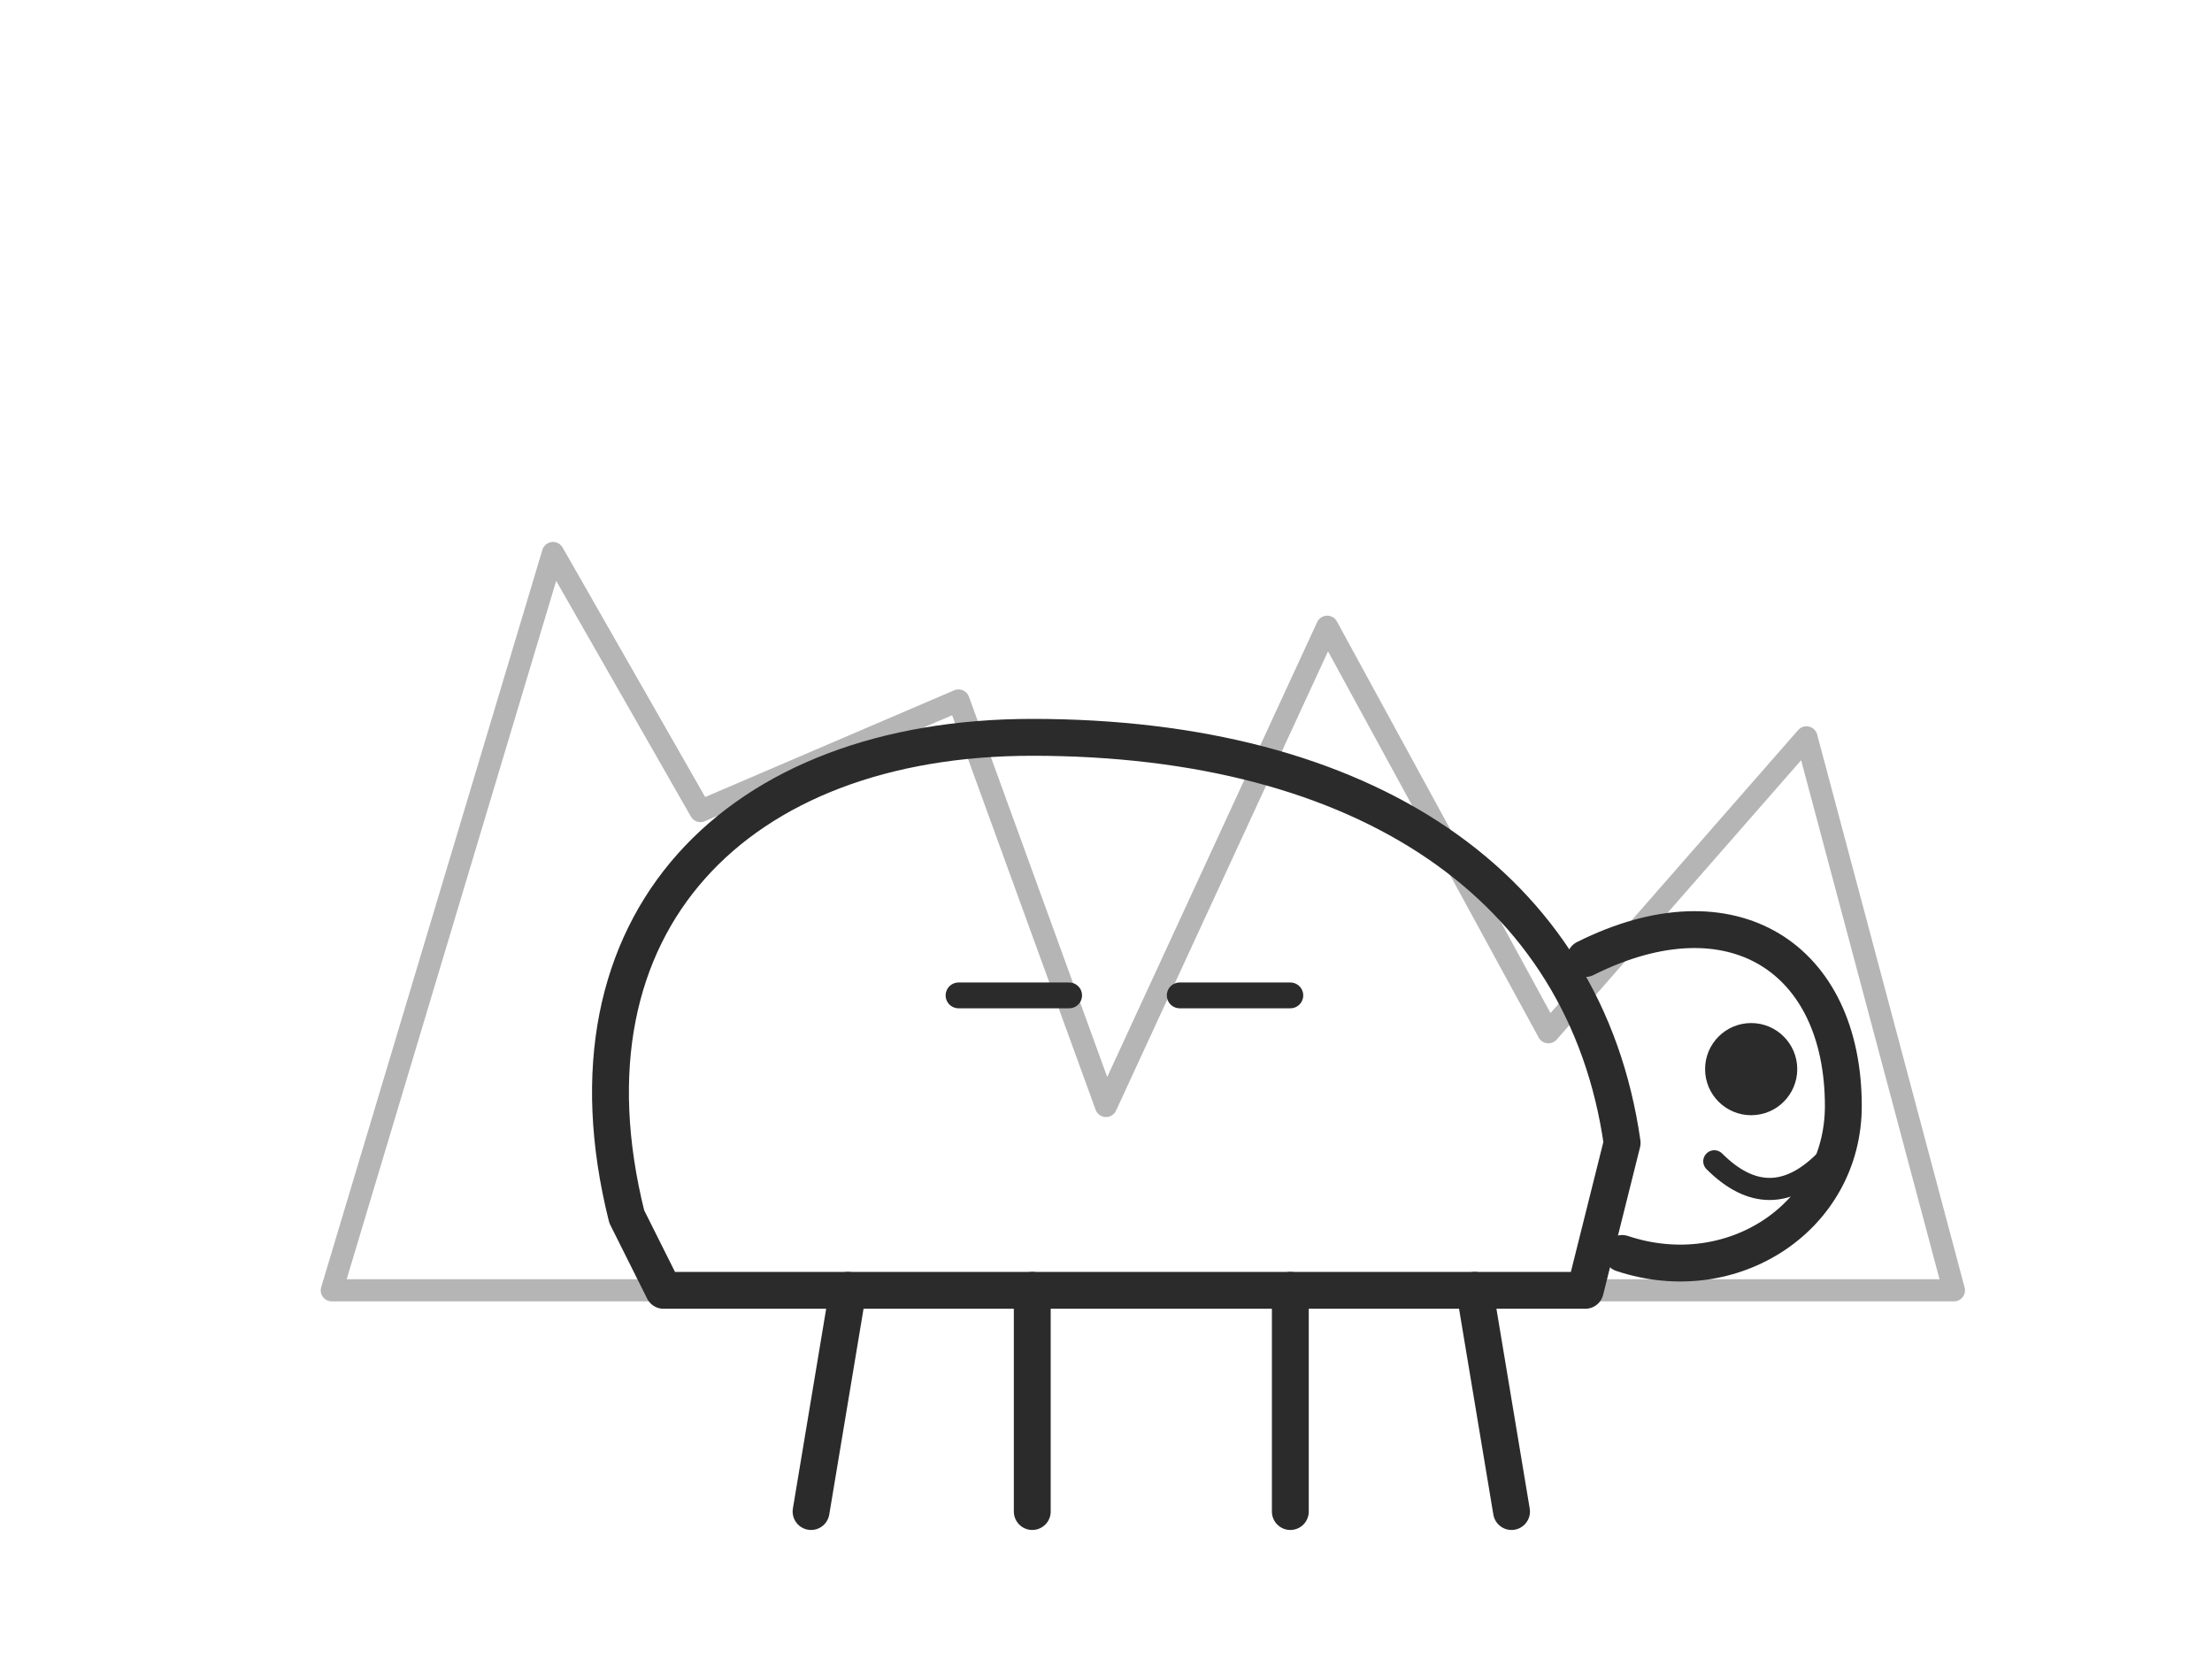
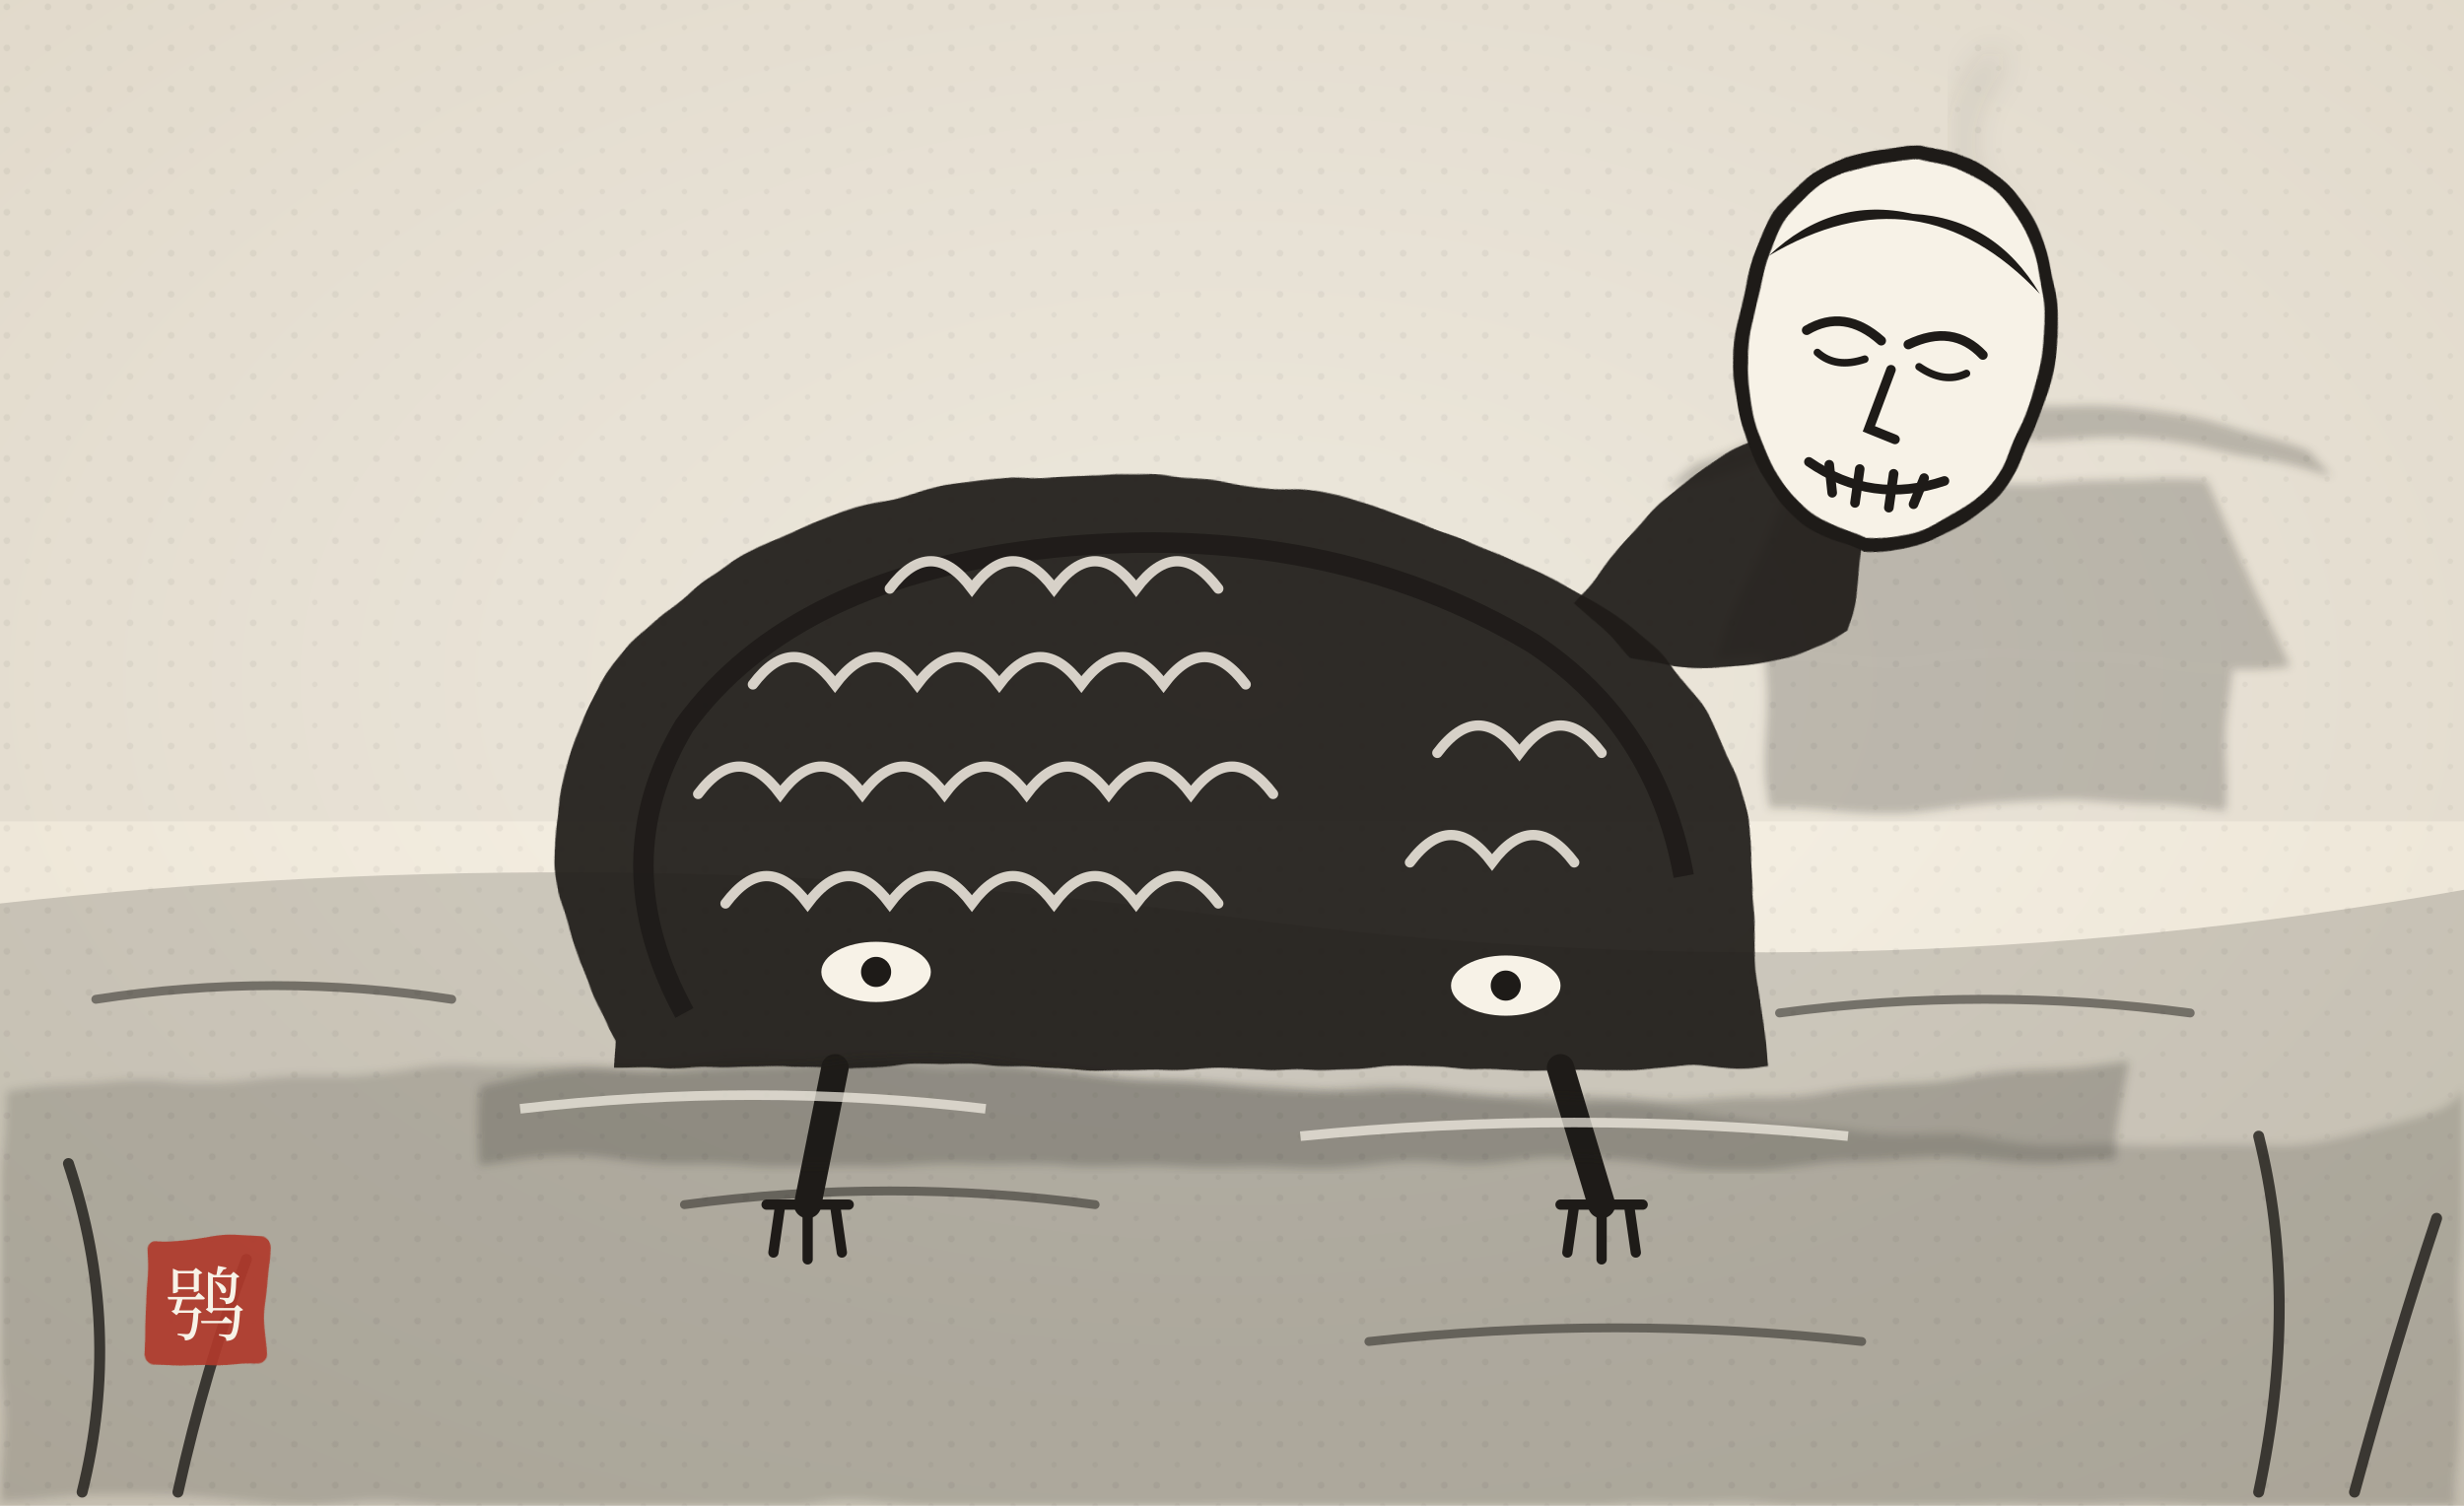
- <svg xmlns="http://www.w3.org/2000/svg" viewBox="0 0 120 90" fill="none" stroke="#2b2b2b" stroke-width="2" stroke-linecap="round" stroke-linejoin="round">
-   <path d="M18 70 L30 30 L38 44 L52 38 L60 60 L72 34 L84 56 L98 40 L106 70 Z" stroke-width="1.2" opacity=".35" />
-   <path d="M34 66 C30 50 40 40 56 40 C74 40 86 48 88 62 L86 70 L36 70 Z" />
-   <path d="M86 52 C94 48 100 52 100 60 C100 66 94 70 88 68" />
-   <circle cx="95" cy="58" r="1.5" fill="#2b2b2b" />
-   <path d="M93 63 C95 65 97 65 99 63" stroke-width="1.2" />
-   <path d="M46 70 L44 82 M56 70 L56 82 M70 70 L70 82 M80 70 L82 82" />
-   <path d="M52 54 L58 54 M64 54 L70 54" stroke-width="1.4" />
+ <svg xmlns="http://www.w3.org/2000/svg" viewBox="0 0 360 220" role="img">
+   <defs>
+     <filter id="rough" x="-5%" y="-5%" width="110%" height="110%">
+       <feTurbulence type="fractalNoise" baseFrequency="0.05" numOctaves="3" seed="7" result="n" />
+       <feDisplacementMap in="SourceGraphic" in2="n" scale="2.2" xChannelSelector="R" yChannelSelector="G" />
+     </filter>
+     <filter id="bleed" x="-10%" y="-10%" width="120%" height="120%">
+       <feTurbulence type="fractalNoise" baseFrequency="0.035" numOctaves="2" seed="3" result="n" />
+       <feDisplacementMap in="SourceGraphic" in2="n" scale="5" xChannelSelector="R" yChannelSelector="G" />
+       <feGaussianBlur stdDeviation="0.6" />
+     </filter>
+     <filter id="wash" x="-20%" y="-20%" width="140%" height="140%">
+       <feGaussianBlur stdDeviation="2.4" />
+     </filter>
+     <filter id="mist" x="-20%" y="-20%" width="140%" height="140%">
+       <feGaussianBlur stdDeviation="7" />
+     </filter>
+     <radialGradient id="paper" cx="50%" cy="45%" r="75%">
+       <stop offset="0" stop-color="#F7F2E7" />
+       <stop offset="1" stop-color="#EAE2D2" />
+     </radialGradient>
+     <pattern id="grain" width="6" height="6" patternUnits="userSpaceOnUse">
+       <circle cx="1" cy="1" r=".5" fill="#1E1B18" opacity=".05" />
+       <circle cx="4" cy="4" r=".4" fill="#1E1B18" opacity=".04" />
+     </pattern>
+   </defs>
+   <rect width="360" height="220" fill="url(#paper)" />
+   <rect width="360" height="220" fill="url(#grain)" />
+   <rect x="0" y="0" width="360" height="120" fill="#1E1B18" opacity=".05" />
+   <g fill="#1E1B18" opacity=".22" filter="url(#bleed)">
+     <path d="M250 96 L262 70 L322 70 L334 96 Z" />
+     <path d="M258 96 L258 118 L326 118 L326 96 Z" />
+     <path d="M244 70 Q292 56 340 70 L336 66 Q292 50 248 66 Z" />
+   </g>
+   <path d="M292 60 Q300 40 290 30 Q282 20 292 8" fill="none" stroke="#1E1B18" stroke-width="1.2" opacity=".28" filter="url(#wash)" />
+   <path d="M0 132 Q90 122 180 134 T360 130 L360 220 L0 220Z" fill="#1E1B18" opacity=".18" />
+   <path d="M0 160 Q120 150 240 162 T360 158 L360 220 L0 220Z" fill="#1E1B18" opacity=".16" filter="url(#bleed)" />
+   <g fill="none" stroke="#1E1B18" stroke-linecap="round" stroke-linejoin="round" stroke-width="1.3" opacity=".5">
+     <path d="M14 146 Q40 142 66 146 M100 176 Q130 172 160 176 M260 148 Q290 144 320 148 M200 196 Q236 192 272 196" />
+   </g>
+   <g transform="translate(70 30)">
+     <path d="M20 122 Q4 96 18 70 Q34 44 78 40 Q126 36 160 56 Q184 70 186 96 L188 126 L20 126 Z" fill="#1E1B18" opacity=".92" filter="url(#rough)" />
+     <path d="M30 118 Q18 96 30 76 Q46 54 84 50 Q124 46 154 64 Q172 76 176 98" fill="none" stroke="#1E1B18" stroke-width="3" opacity=".9" />
+     <g fill="none" stroke="#F4EFE4" stroke-width="1.5" stroke-linecap="round" opacity=".85">
+       <path d="M40 70 q6 -8 12 0 q6 -8 12 0 q6 -8 12 0 q6 -8 12 0 q6 -8 12 0 q6 -8 12 0" />
+       <path d="M32 86 q6 -8 12 0 q6 -8 12 0 q6 -8 12 0 q6 -8 12 0 q6 -8 12 0 q6 -8 12 0 q6 -8 12 0" />
+       <path d="M36 102 q6 -8 12 0 q6 -8 12 0 q6 -8 12 0 q6 -8 12 0 q6 -8 12 0 q6 -8 12 0" />
+       <path d="M60 56 q6 -8 12 0 q6 -8 12 0 q6 -8 12 0 q6 -8 12 0" />
+       <path d="M140 80 q6 -8 12 0 q6 -8 12 0 M136 96 q6 -8 12 0 q6 -8 12 0" />
+     </g>
+     <g transform="translate(58 112)">
+       <ellipse cx="0" cy="0" rx="8" ry="4.4" fill="#F7F2E7" />
+       <circle cx="0" cy="0" r="2.2" fill="#1E1B18" />
+     </g>
+     <g transform="translate(150 114)">
+       <ellipse cx="0" cy="0" rx="8" ry="4.4" fill="#F7F2E7" />
+       <circle cx="0" cy="0" r="2.2" fill="#1E1B18" />
+     </g>
+     <path d="M160 58 Q176 36 196 30 Q206 44 200 62 Q186 70 168 66 Z" fill="#1E1B18" opacity=".92" filter="url(#rough)" />
+     <g transform="translate(206 26) rotate(8)">
+       <path d="M-22 -2 Q-24 -32 0 -34 Q24 -32 22 -2 Q20 20 0 24 Q-20 20 -22 -2 Z" fill="#F7F2E7" stroke="#1E1B18" stroke-width="2" filter="url(#rough)" />
+       <path d="M-20 -16 Q0 -32 20 -16 Q12 -26 0 -25 Q-12 -26 -20 -16Z" fill="#1E1B18" />
+       <g fill="none" stroke="#1E1B18" stroke-width="1.4" stroke-linecap="round">
+         <path d="M-13 -6 Q-8 -10 -2 -6 M2 -6 Q8 -10 13 -6" />
+         <path d="M-11 -3 Q-8 -1 -4 -3 M4 -3 Q8 -1 11 -3" stroke-width="1.1" />
+         <path d="M0 -2 L-2 7 L2 8" />
+         <path d="M-10 13 Q0 18 10 13" />
+         <path d="M-7 13 L-6 17 M-2.5 13 L-2.5 18 M2.5 13 L2.5 18 M7 13 L6 17" />
+       </g>
+     </g>
+     <g fill="none" stroke="#1E1B18" stroke-width="4" stroke-linecap="round">
+       <path d="M52 126 L48 146 M158 126 L164 146" />
+       <path d="M42 146 L54 146 M44 146 L43 153 M48 146 L48 154 M52 146 L53 153" stroke-width="1.5" />
+       <path d="M158 146 L170 146 M160 146 L159 153 M164 146 L164 154 M168 146 L169 153" stroke-width="1.5" />
+     </g>
+     <path d="M0 128 Q60 122 120 128 T240 126 L240 140 L0 140Z" fill="#1E1B18" opacity=".22" filter="url(#bleed)" />
+     <path d="M6 132 Q40 128 74 132 M120 136 Q160 132 200 136" fill="none" stroke="#F7F2E7" stroke-width="1.4" opacity=".7" />
+   </g>
+   <g fill="none" stroke="#1E1B18" stroke-linecap="round" stroke-linejoin="round" stroke-width="1.6" opacity=".8">
+     <path d="M330 218 Q336 190 330 166 M344 218 Q350 196 356 178 M12 218 Q18 194 10 170 M26 218 Q30 200 36 184" />
+   </g>
+   <g transform="translate(30 190)">
+     <rect x="-9" y="-9" width="18" height="18" rx="1.5" fill="#B03A2B" opacity=".92" filter="url(#rough)" />
+     <text x="0" y="5" text-anchor="middle" font-size="12" font-family="'Songti SC','Noto Serif CJK SC',serif" fill="#F7F2E7">鸮</text>
+   </g>
</svg>
